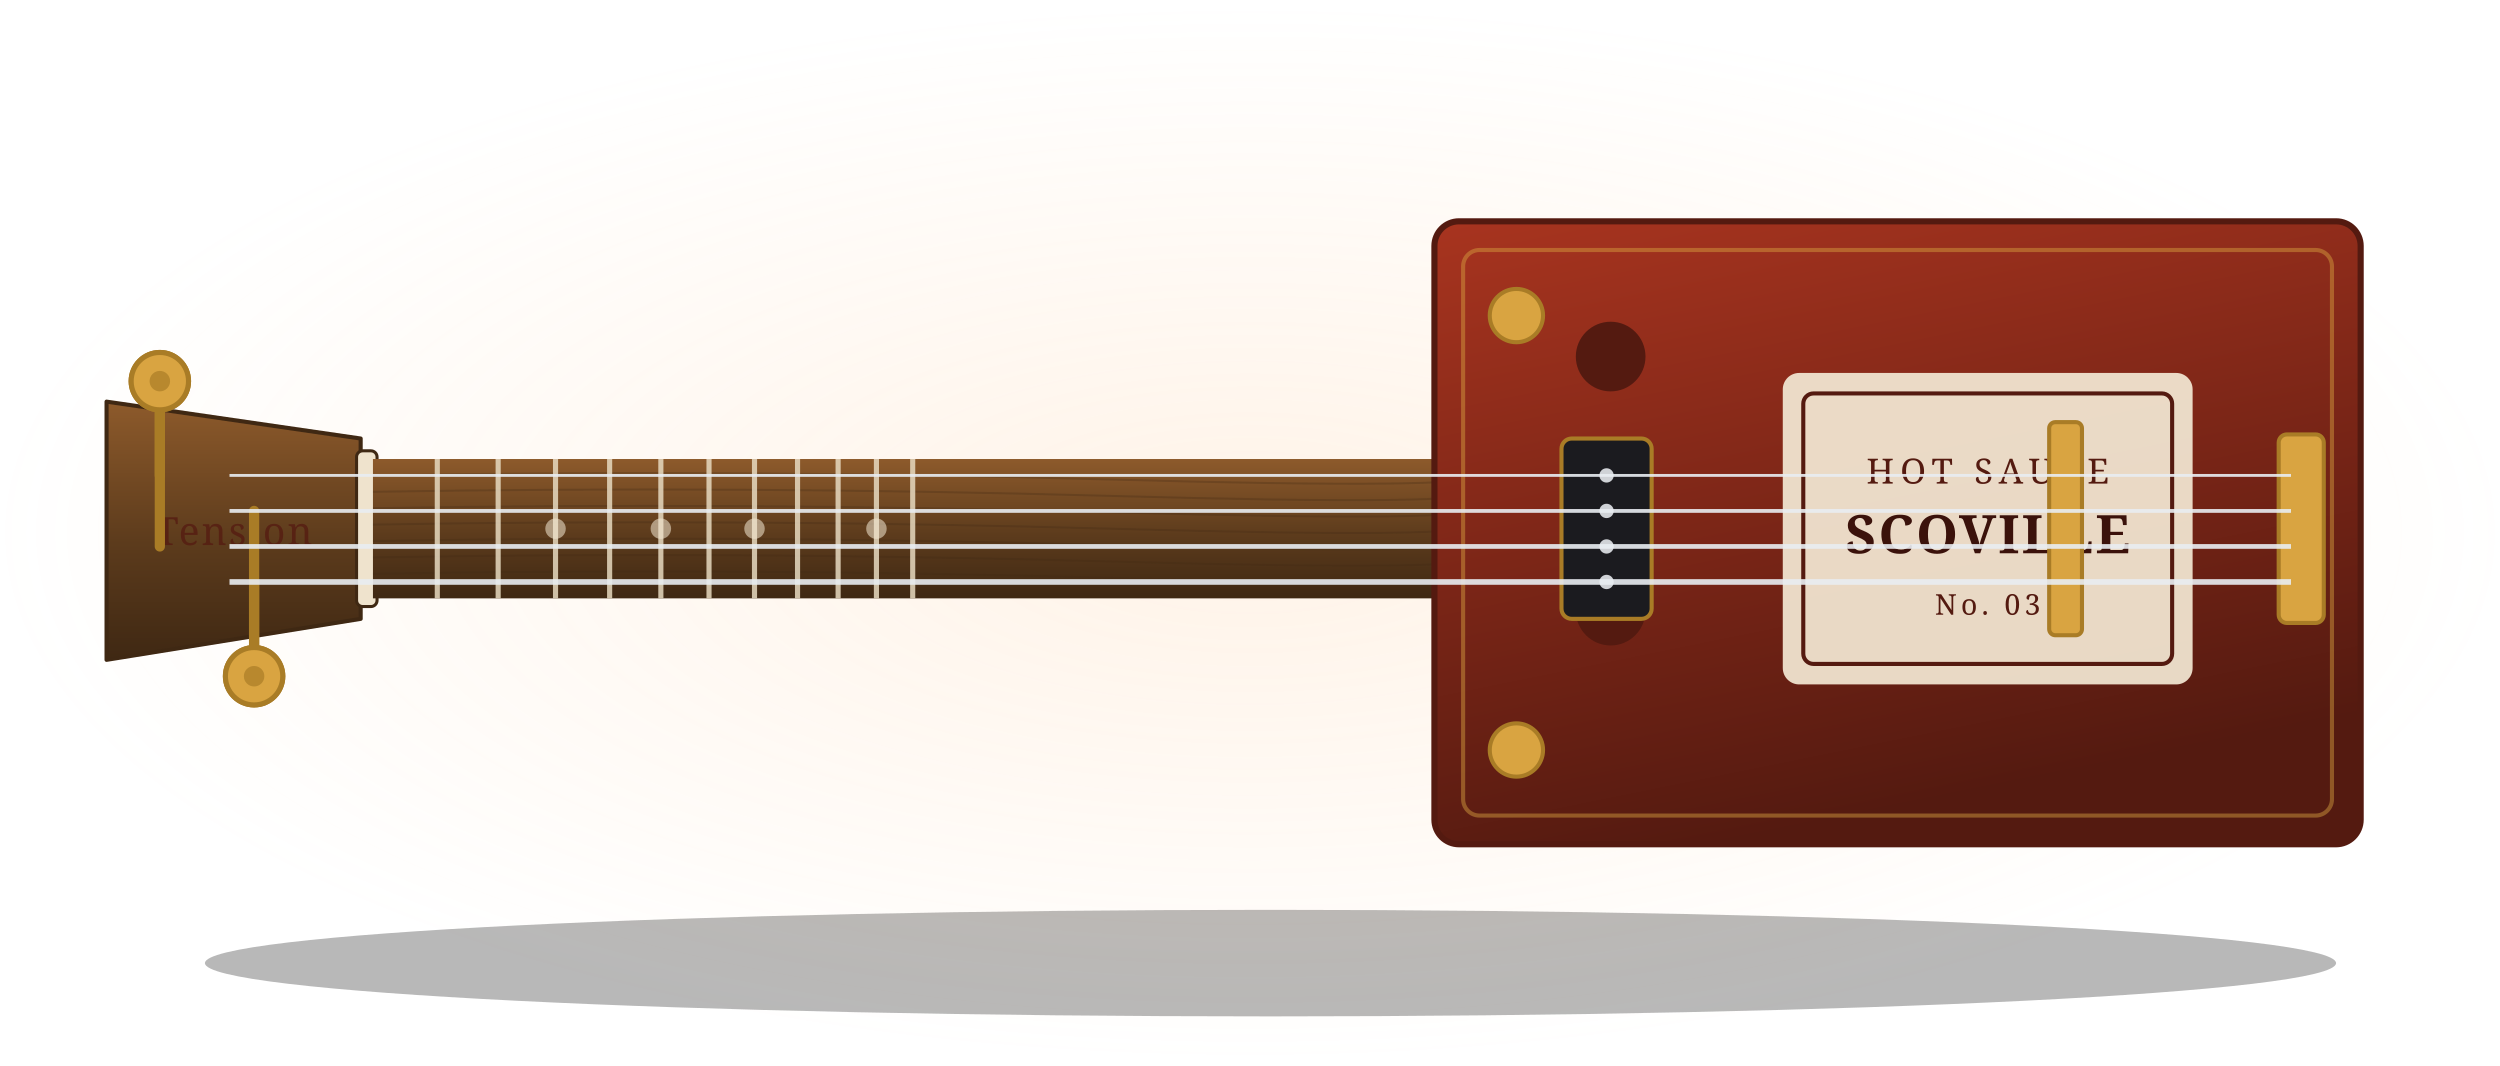
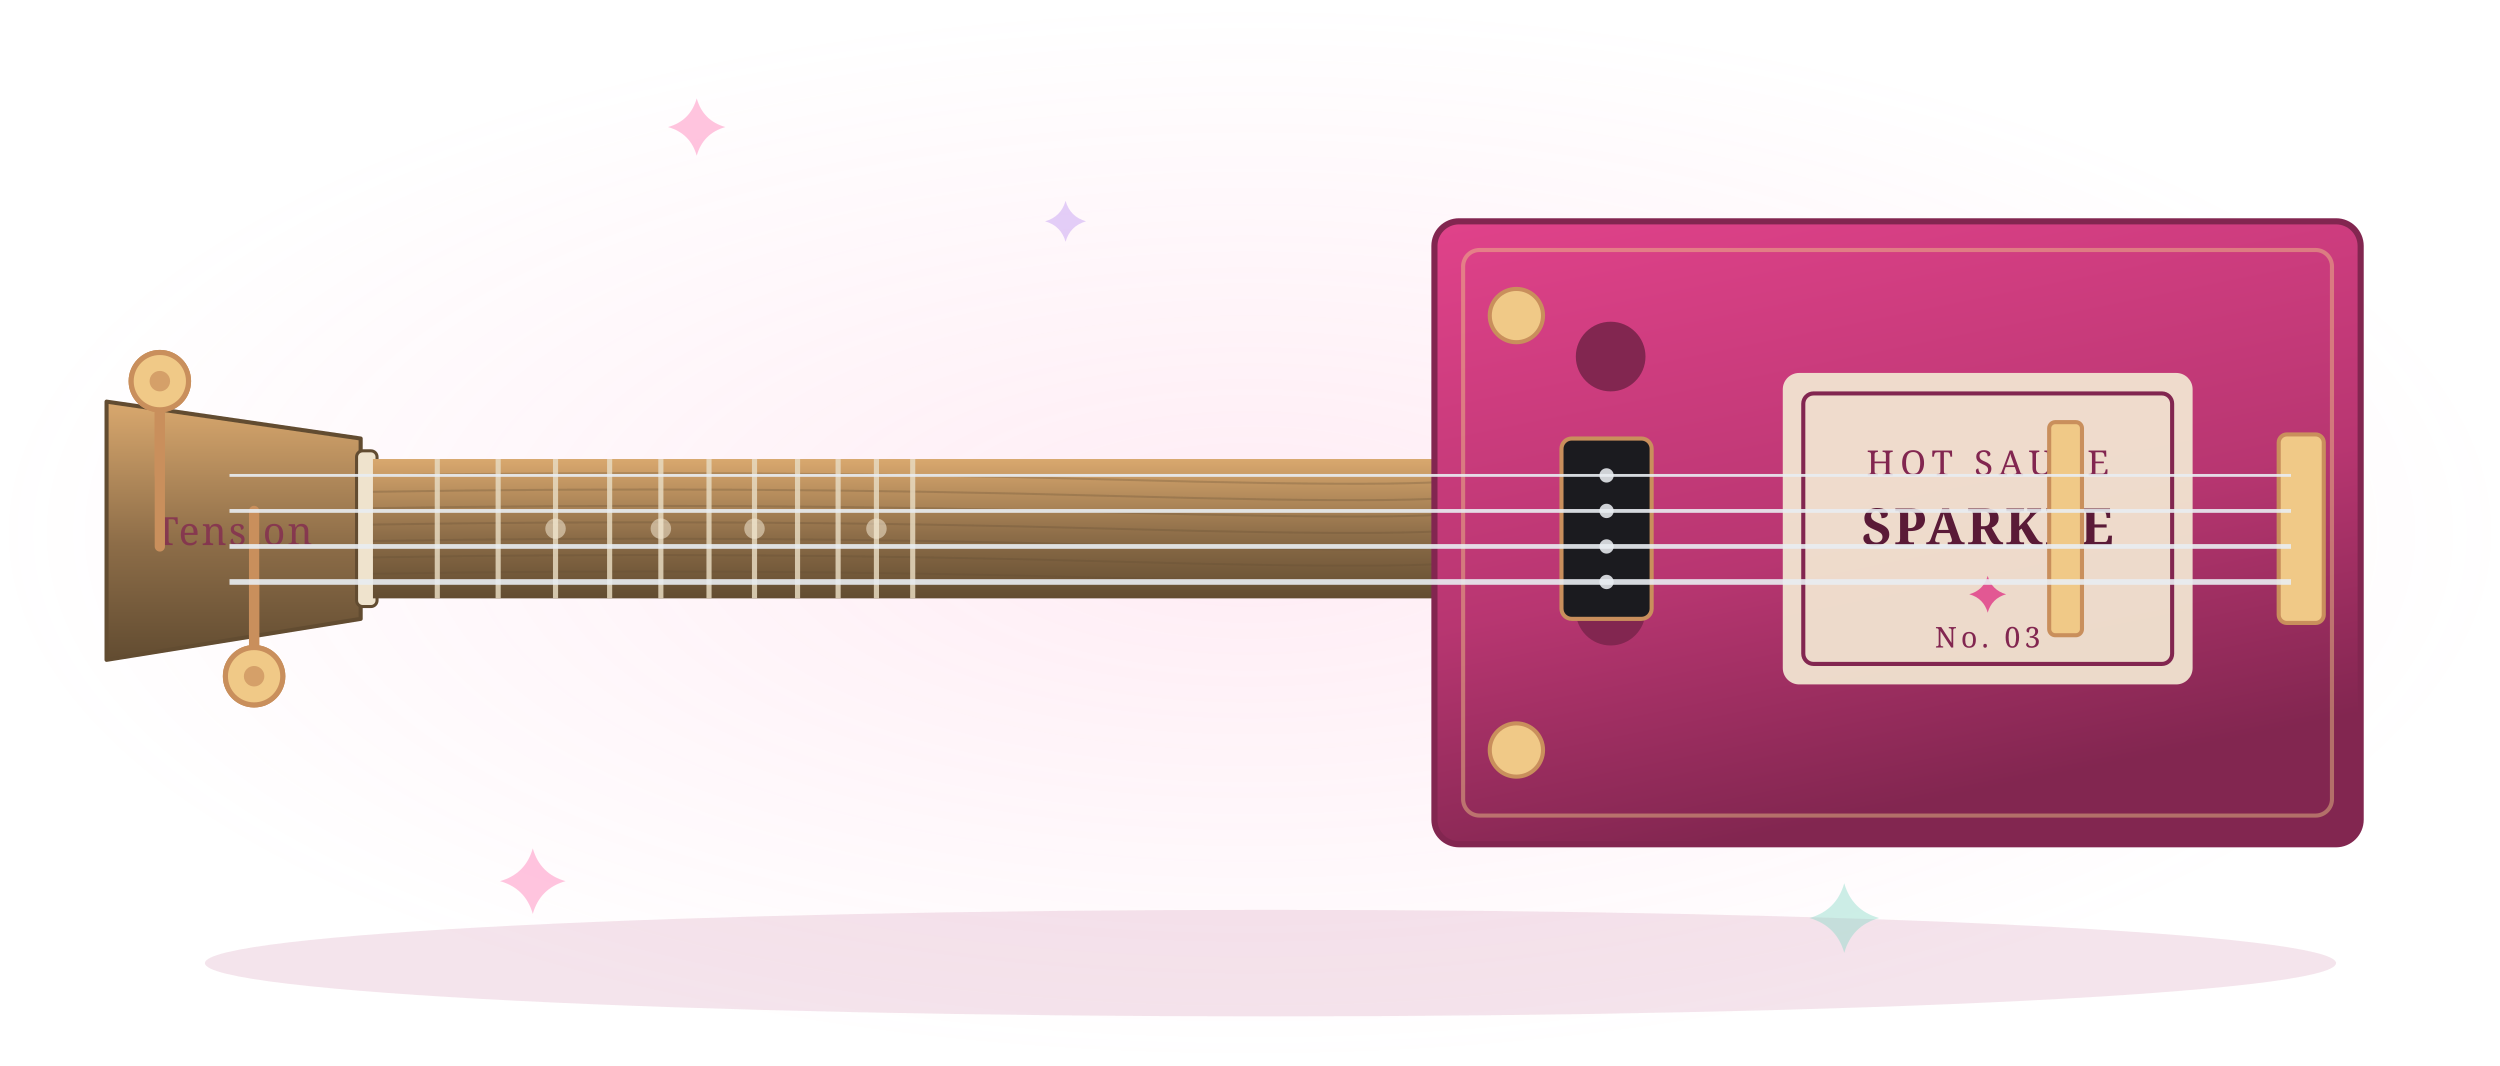
- <svg xmlns="http://www.w3.org/2000/svg" viewBox="0 0 1220 520" role="img" aria-label="Illustration of a 4-string cigar box guitar, the SCOVILLE build">
+ <svg xmlns="http://www.w3.org/2000/svg" viewBox="0 0 1220 520" role="img" aria-label="Illustration of a 4-string cigar box guitar, the SPARKLE build">
  <defs>
    <linearGradient id="w3" x1="0" y1="0" x2="0" y2="1">
-       <stop offset="0" stop-color="#8d5a2b" />
-       <stop offset=".55" stop-color="#5c3b1c" />
-       <stop offset="1" stop-color="#3f2813" />
+       <stop offset="0" stop-color="#d9a86e" />
+       <stop offset=".55" stop-color="#8d6d48" />
+       <stop offset="1" stop-color="#624c31" />
    </linearGradient>
    <linearGradient id="b3" x1="0" y1="0" x2=".3" y2="1">
-       <stop offset="0" stop-color="#a8341f" />
-       <stop offset=".6" stop-color="#762416" />
-       <stop offset="1" stop-color="#541a10" />
+       <stop offset="0" stop-color="#e0428a" />
+       <stop offset=".6" stop-color="#b83671" />
+       <stop offset="1" stop-color="#822650" />
    </linearGradient>
    <radialGradient id="g3" cx=".5" cy=".5" r=".5">
-       <stop offset="0" stop-color="#ffb46b" stop-opacity=".16" />
-       <stop offset="1" stop-color="#ffb46b" stop-opacity="0" />
+       <stop offset="0" stop-color="#ff6fae" stop-opacity=".13" />
+       <stop offset="1" stop-color="#ff6fae" stop-opacity="0" />
    </radialGradient>
  </defs>
-   <ellipse cx="620" cy="470" rx="520" ry="26" fill="#000" opacity=".28" />
+   <ellipse cx="620" cy="470" rx="520" ry="26" fill="#c9799f" opacity=".2" />
  <rect width="1220" height="520" fill="url(#g3)" />
-   <path d="M52 196 L176 214 L176 302 L52 322 Z" fill="url(#w3)" stroke="#3f2813" stroke-width="2" stroke-linejoin="round" />
-   <text x="114" y="266" font-family="Georgia, serif" font-size="19" fill="#541a10" text-anchor="middle" opacity=".75" letter-spacing="1">Tension</text>
+   <path d="M340 48 Q343.08 58.92, 354 62 Q343.08 65.08, 340 76 Q336.92 65.08, 326 62 Q336.92 58.92, 340 48 Z" fill="#ff6fae" opacity="0.4" />
+   <path d="M520 98 Q522.2 105.8, 530 108 Q522.2 110.2, 520 118 Q517.8 110.2, 510 108 Q517.8 105.8, 520 98 Z" fill="#b98cf0" opacity="0.4" />
+   <path d="M1080 121 Q1082.42 129.58, 1091 132 Q1082.42 134.42, 1080 143 Q1077.58 134.42, 1069 132 Q1077.58 129.58, 1080 121 Z" fill="#f7cf5c" opacity="0.4" />
+   <path d="M260 414 Q263.52 426.48, 276 430 Q263.52 433.52, 260 446 Q256.48 433.52, 244 430 Q256.48 426.48, 260 414 Z" fill="#ff6fae" opacity="0.4" />
+   <path d="M900 431 Q903.74 444.26, 917 448 Q903.74 451.74, 900 465 Q896.26 451.74, 883 448 Q896.26 444.26, 900 431 Z" fill="#7fd8c4" opacity="0.4" />
+   <path d="M1120 375 Q1122.86 385.14, 1133 388 Q1122.86 390.86, 1120 401 Q1117.14 390.86, 1107 388 Q1117.14 385.14, 1120 375 Z" fill="#f7cf5c" opacity="0.4" />
+   <path d="M52 196 L176 214 L176 302 L52 322 Z" fill="url(#w3)" stroke="#624c31" stroke-width="2" stroke-linejoin="round" />
+   <text x="114" y="266" font-family="Georgia, serif" font-size="19" fill="#822650" text-anchor="middle" opacity=".75" letter-spacing="1">Tension</text>
  <g>
-     <line x1="78" y1="186" x2="78" y2="232" stroke="#a97c26" stroke-width="5" stroke-linecap="round" />
-     <circle cx="78" cy="186" r="14" fill="#d9a441" stroke="#a97c26" stroke-width="2.5" />
-     <circle cx="78" cy="186" r="5" fill="#a97c26" opacity=".7" />
+     <line x1="78" y1="186" x2="78" y2="232" stroke="#c98f5c" stroke-width="5" stroke-linecap="round" />
+     <circle cx="78" cy="186" r="14" fill="#f0c987" stroke="#c98f5c" stroke-width="2.5" />
+     <circle cx="78" cy="186" r="5" fill="#c98f5c" opacity=".7" />
  </g>
  <g>
-     <line x1="124" y1="330" x2="124" y2="249.333" stroke="#a97c26" stroke-width="5" stroke-linecap="round" />
-     <circle cx="124" cy="330" r="14" fill="#d9a441" stroke="#a97c26" stroke-width="2.5" />
-     <circle cx="124" cy="330" r="5" fill="#a97c26" opacity=".7" />
+     <line x1="124" y1="330" x2="124" y2="249.333" stroke="#c98f5c" stroke-width="5" stroke-linecap="round" />
+     <circle cx="124" cy="330" r="14" fill="#f0c987" stroke="#c98f5c" stroke-width="2.5" />
+     <circle cx="124" cy="330" r="5" fill="#c98f5c" opacity=".7" />
  </g>
  <g>
-     <line x1="78" y1="186" x2="78" y2="266.667" stroke="#a97c26" stroke-width="5" stroke-linecap="round" />
-     <circle cx="78" cy="186" r="14" fill="#d9a441" stroke="#a97c26" stroke-width="2.5" />
-     <circle cx="78" cy="186" r="5" fill="#a97c26" opacity=".7" />
+     <line x1="78" y1="186" x2="78" y2="266.667" stroke="#c98f5c" stroke-width="5" stroke-linecap="round" />
+     <circle cx="78" cy="186" r="14" fill="#f0c987" stroke="#c98f5c" stroke-width="2.5" />
+     <circle cx="78" cy="186" r="5" fill="#c98f5c" opacity=".7" />
  </g>
  <g>
-     <line x1="124" y1="330" x2="124" y2="284" stroke="#a97c26" stroke-width="5" stroke-linecap="round" />
-     <circle cx="124" cy="330" r="14" fill="#d9a441" stroke="#a97c26" stroke-width="2.5" />
-     <circle cx="124" cy="330" r="5" fill="#a97c26" opacity=".7" />
+     <line x1="124" y1="330" x2="124" y2="284" stroke="#c98f5c" stroke-width="5" stroke-linecap="round" />
+     <circle cx="124" cy="330" r="14" fill="#f0c987" stroke="#c98f5c" stroke-width="2.5" />
+     <circle cx="124" cy="330" r="5" fill="#c98f5c" opacity=".7" />
  </g>
-   <rect x="174" y="220" width="10" height="76" rx="3" fill="#efe3cd" stroke="#3f2813" stroke-width="1.5" />
+   <rect x="174" y="220" width="10" height="76" rx="3" fill="#efe3cd" stroke="#624c31" stroke-width="1.5" />
  <rect x="182" y="224" width="558" height="68" fill="url(#w3)" />
-   <path d="M182 232 Q 362 229, 542 234 T 720 232" stroke="#3f2813" stroke-width="1" fill="none" opacity=".28" />
-   <path d="M182 240 Q 362 237, 542 242 T 720 240" stroke="#3f2813" stroke-width="1" fill="none" opacity=".28" />
-   <path d="M182 248 Q 362 245, 542 250 T 720 248" stroke="#3f2813" stroke-width="1" fill="none" opacity=".28" />
-   <path d="M182 256 Q 362 253, 542 258 T 720 256" stroke="#3f2813" stroke-width="1" fill="none" opacity=".28" />
-   <path d="M182 264 Q 362 261, 542 266 T 720 264" stroke="#3f2813" stroke-width="1" fill="none" opacity=".28" />
-   <path d="M182 272 Q 362 269, 542 274 T 720 272" stroke="#3f2813" stroke-width="1" fill="none" opacity=".28" />
-   <path d="M182 280 Q 362 277, 542 282 T 720 280" stroke="#3f2813" stroke-width="1" fill="none" opacity=".28" />
+   <path d="M182 232 Q 362 229, 542 234 T 720 232" stroke="#624c31" stroke-width="1" fill="none" opacity=".28" />
+   <path d="M182 240 Q 362 237, 542 242 T 720 240" stroke="#624c31" stroke-width="1" fill="none" opacity=".28" />
+   <path d="M182 248 Q 362 245, 542 250 T 720 248" stroke="#624c31" stroke-width="1" fill="none" opacity=".28" />
+   <path d="M182 256 Q 362 253, 542 258 T 720 256" stroke="#624c31" stroke-width="1" fill="none" opacity=".28" />
+   <path d="M182 264 Q 362 261, 542 266 T 720 264" stroke="#624c31" stroke-width="1" fill="none" opacity=".28" />
+   <path d="M182 272 Q 362 269, 542 274 T 720 272" stroke="#624c31" stroke-width="1" fill="none" opacity=".28" />
+   <path d="M182 280 Q 362 277, 542 282 T 720 280" stroke="#624c31" stroke-width="1" fill="none" opacity=".28" />
  <line x1="213.4" y1="224" x2="213.4" y2="292" stroke="#e6d9c0" stroke-width="2.5" opacity=".85" />
  <line x1="243.1" y1="224" x2="243.1" y2="292" stroke="#e6d9c0" stroke-width="2.5" opacity=".85" />
  <line x1="271.1" y1="224" x2="271.1" y2="292" stroke="#e6d9c0" stroke-width="2.5" opacity=".85" />
  <line x1="297.5" y1="224" x2="297.5" y2="292" stroke="#e6d9c0" stroke-width="2.5" opacity=".85" />
  <line x1="322.5" y1="224" x2="322.5" y2="292" stroke="#e6d9c0" stroke-width="2.5" opacity=".85" />
  <line x1="346.0" y1="224" x2="346.0" y2="292" stroke="#e6d9c0" stroke-width="2.5" opacity=".85" />
  <line x1="368.2" y1="224" x2="368.2" y2="292" stroke="#e6d9c0" stroke-width="2.5" opacity=".85" />
  <line x1="389.2" y1="224" x2="389.2" y2="292" stroke="#e6d9c0" stroke-width="2.5" opacity=".85" />
  <line x1="409.0" y1="224" x2="409.0" y2="292" stroke="#e6d9c0" stroke-width="2.5" opacity=".85" />
  <line x1="427.7" y1="224" x2="427.7" y2="292" stroke="#e6d9c0" stroke-width="2.5" opacity=".85" />
  <line x1="445.4" y1="224" x2="445.4" y2="292" stroke="#e6d9c0" stroke-width="2.5" opacity=".85" />
  <circle cx="271.1" cy="258" r="5" fill="#f3e7d2" opacity=".55" />
  <circle cx="322.5" cy="258" r="5" fill="#f3e7d2" opacity=".55" />
  <circle cx="368.2" cy="258" r="5" fill="#f3e7d2" opacity=".55" />
  <circle cx="427.7" cy="258" r="5" fill="#f3e7d2" opacity=".55" />
-   <rect x="700" y="108" width="452" height="304" rx="12" fill="url(#b3)" stroke="#541a10" stroke-width="3" />
-   <rect x="714" y="122" width="424" height="276" rx="8" fill="none" stroke="#d9a441" stroke-width="2" opacity=".45" />
+   <rect x="700" y="108" width="452" height="304" rx="12" fill="url(#b3)" stroke="#822650" stroke-width="3" />
+   <rect x="714" y="122" width="424" height="276" rx="8" fill="none" stroke="#f0c987" stroke-width="2" opacity=".45" />
  <rect x="870" y="182" width="200" height="152" rx="8" fill="#f2e6d2" opacity=".93" />
-   <rect x="880" y="192" width="180" height="132" rx="5" fill="none" stroke="#541a10" stroke-width="2" />
-   <text x="970" y="236" font-family="Georgia, serif" font-size="17" fill="#541a10" text-anchor="middle" letter-spacing="3">HOT SAUCE</text>
-   <text x="970" y="270" font-family="Georgia, serif" font-weight="bold" font-size="26" fill="#3b120b" text-anchor="middle" letter-spacing="1">SCOVILLE</text>
-   <text x="970" y="300" font-family="Georgia, serif" font-size="14" fill="#541a10" text-anchor="middle" letter-spacing="2">No. 03</text>
-   <circle cx="786" cy="174" r="17" fill="#541a10" />
-   <circle cx="786" cy="298" r="17" fill="#541a10" />
-   <rect x="762" y="214" width="44" height="88" rx="5" fill="#1b1b1f" stroke="#a97c26" stroke-width="2" />
+   <rect x="880" y="192" width="180" height="132" rx="5" fill="none" stroke="#822650" stroke-width="2" />
+   <text x="970" y="232" font-family="Georgia, serif" font-size="17" fill="#822650" text-anchor="middle" letter-spacing="3">HOT SAUCE</text>
+   <text x="970" y="266" font-family="Georgia, serif" font-weight="bold" font-size="25" fill="#5a1a37" text-anchor="middle" letter-spacing="1">SPARKLE</text>
+   <path d="M970 281 Q971.98 288.02, 979 290 Q971.98 291.98, 970 299 Q968.02 291.98, 961 290 Q968.02 288.02, 970 281 Z" fill="#e0428a" opacity="0.85" />
+   <text x="970" y="316" font-family="Georgia, serif" font-size="14" fill="#822650" text-anchor="middle" letter-spacing="2">No. 03</text>
+   <circle cx="786" cy="174" r="17" fill="#822650" />
+   <circle cx="786" cy="298" r="17" fill="#822650" />
+   <rect x="762" y="214" width="44" height="88" rx="5" fill="#1b1b1f" stroke="#c98f5c" stroke-width="2" />
  <circle cx="784" cy="232" r="3.5" fill="#cfd2d6" />
  <circle cx="784" cy="249.333" r="3.5" fill="#cfd2d6" />
  <circle cx="784" cy="266.667" r="3.5" fill="#cfd2d6" />
  <circle cx="784" cy="284" r="3.5" fill="#cfd2d6" />
-   <rect x="1000" y="206" width="16" height="104" rx="3" fill="#d9a441" stroke="#a97c26" stroke-width="2" />
-   <rect x="1112" y="212" width="22" height="92" rx="4" fill="#d9a441" stroke="#a97c26" stroke-width="2" />
-   <circle cx="740" cy="366" r="13" fill="#d9a441" stroke="#a97c26" stroke-width="2" />
-   <circle cx="740" cy="154" r="13" fill="#d9a441" stroke="#a97c26" stroke-width="2" />
+   <rect x="1000" y="206" width="16" height="104" rx="3" fill="#f0c987" stroke="#c98f5c" stroke-width="2" />
+   <rect x="1112" y="212" width="22" height="92" rx="4" fill="#f0c987" stroke="#c98f5c" stroke-width="2" />
+   <circle cx="740" cy="366" r="13" fill="#f0c987" stroke="#c98f5c" stroke-width="2" />
+   <circle cx="740" cy="154" r="13" fill="#f0c987" stroke="#c98f5c" stroke-width="2" />
  <line x1="112" y1="232" x2="1118" y2="232" stroke="#e9edf2" stroke-width="1.4" opacity=".9" />
  <line x1="112" y1="249.333" x2="1118" y2="249.333" stroke="#e9edf2" stroke-width="1.85" opacity=".9" />
  <line x1="112" y1="266.667" x2="1118" y2="266.667" stroke="#e9edf2" stroke-width="2.3" opacity=".9" />
  <line x1="112" y1="284" x2="1118" y2="284" stroke="#e9edf2" stroke-width="2.75" opacity=".9" />
</svg>
